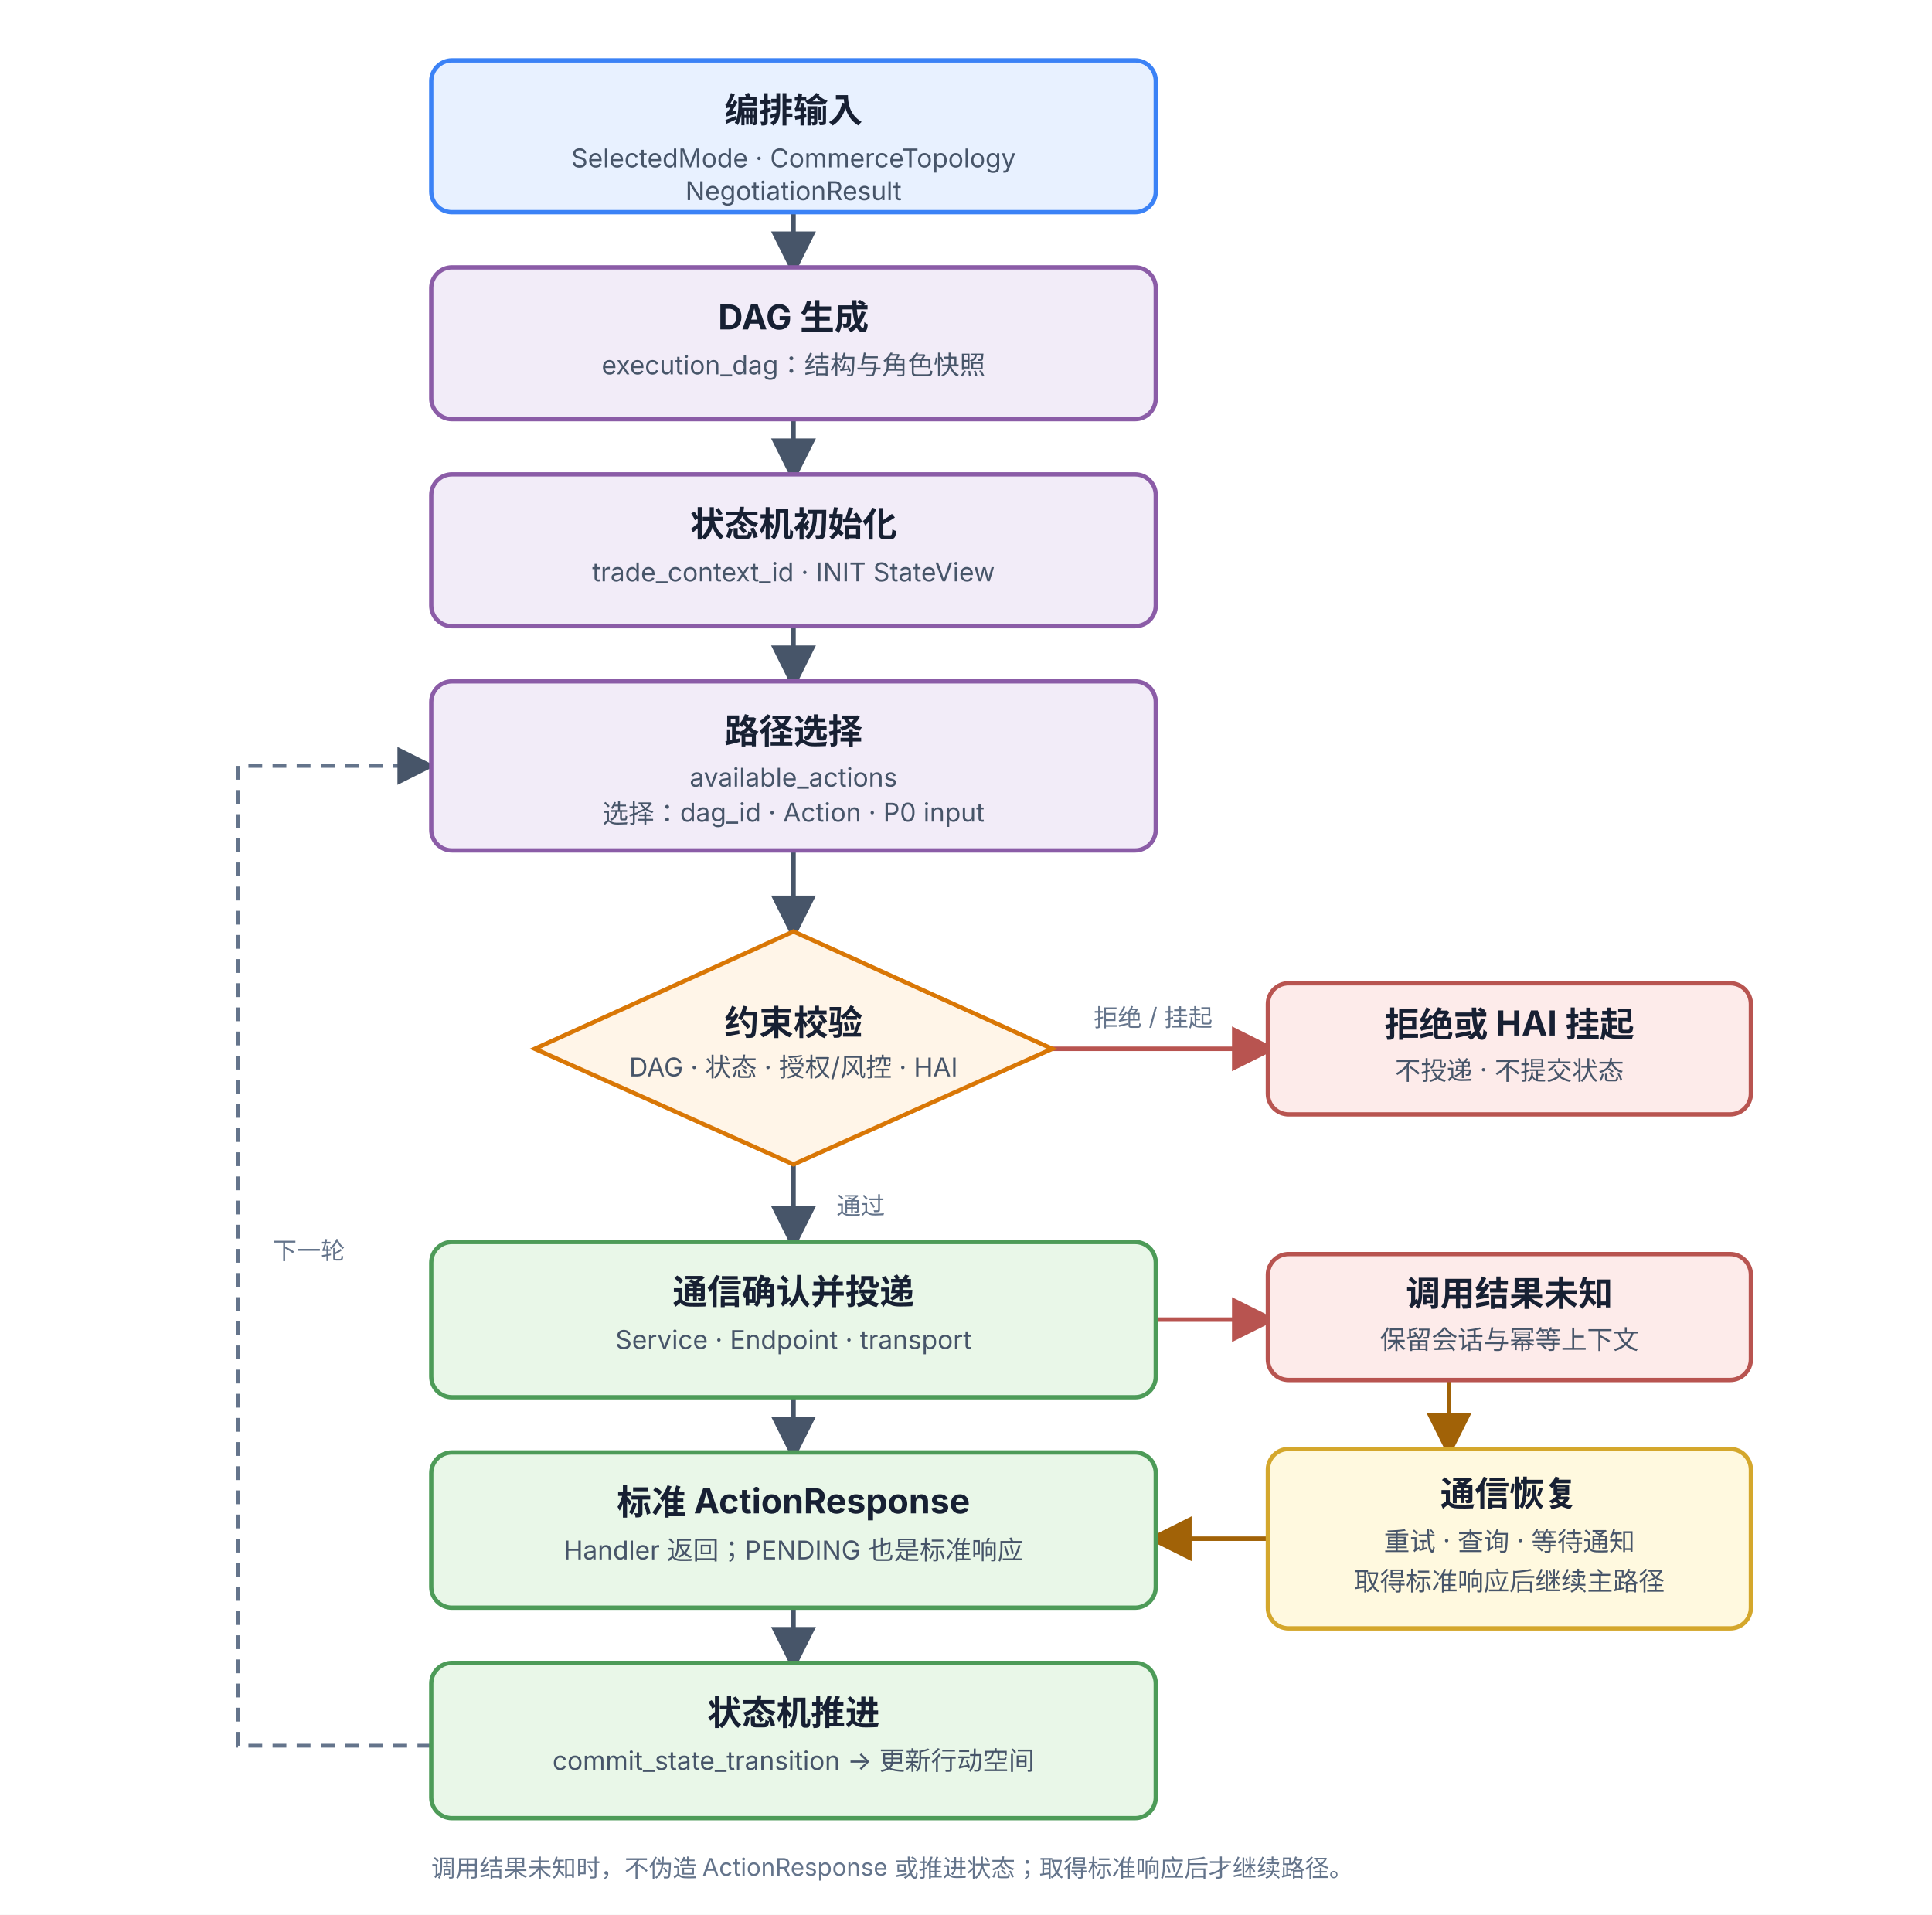
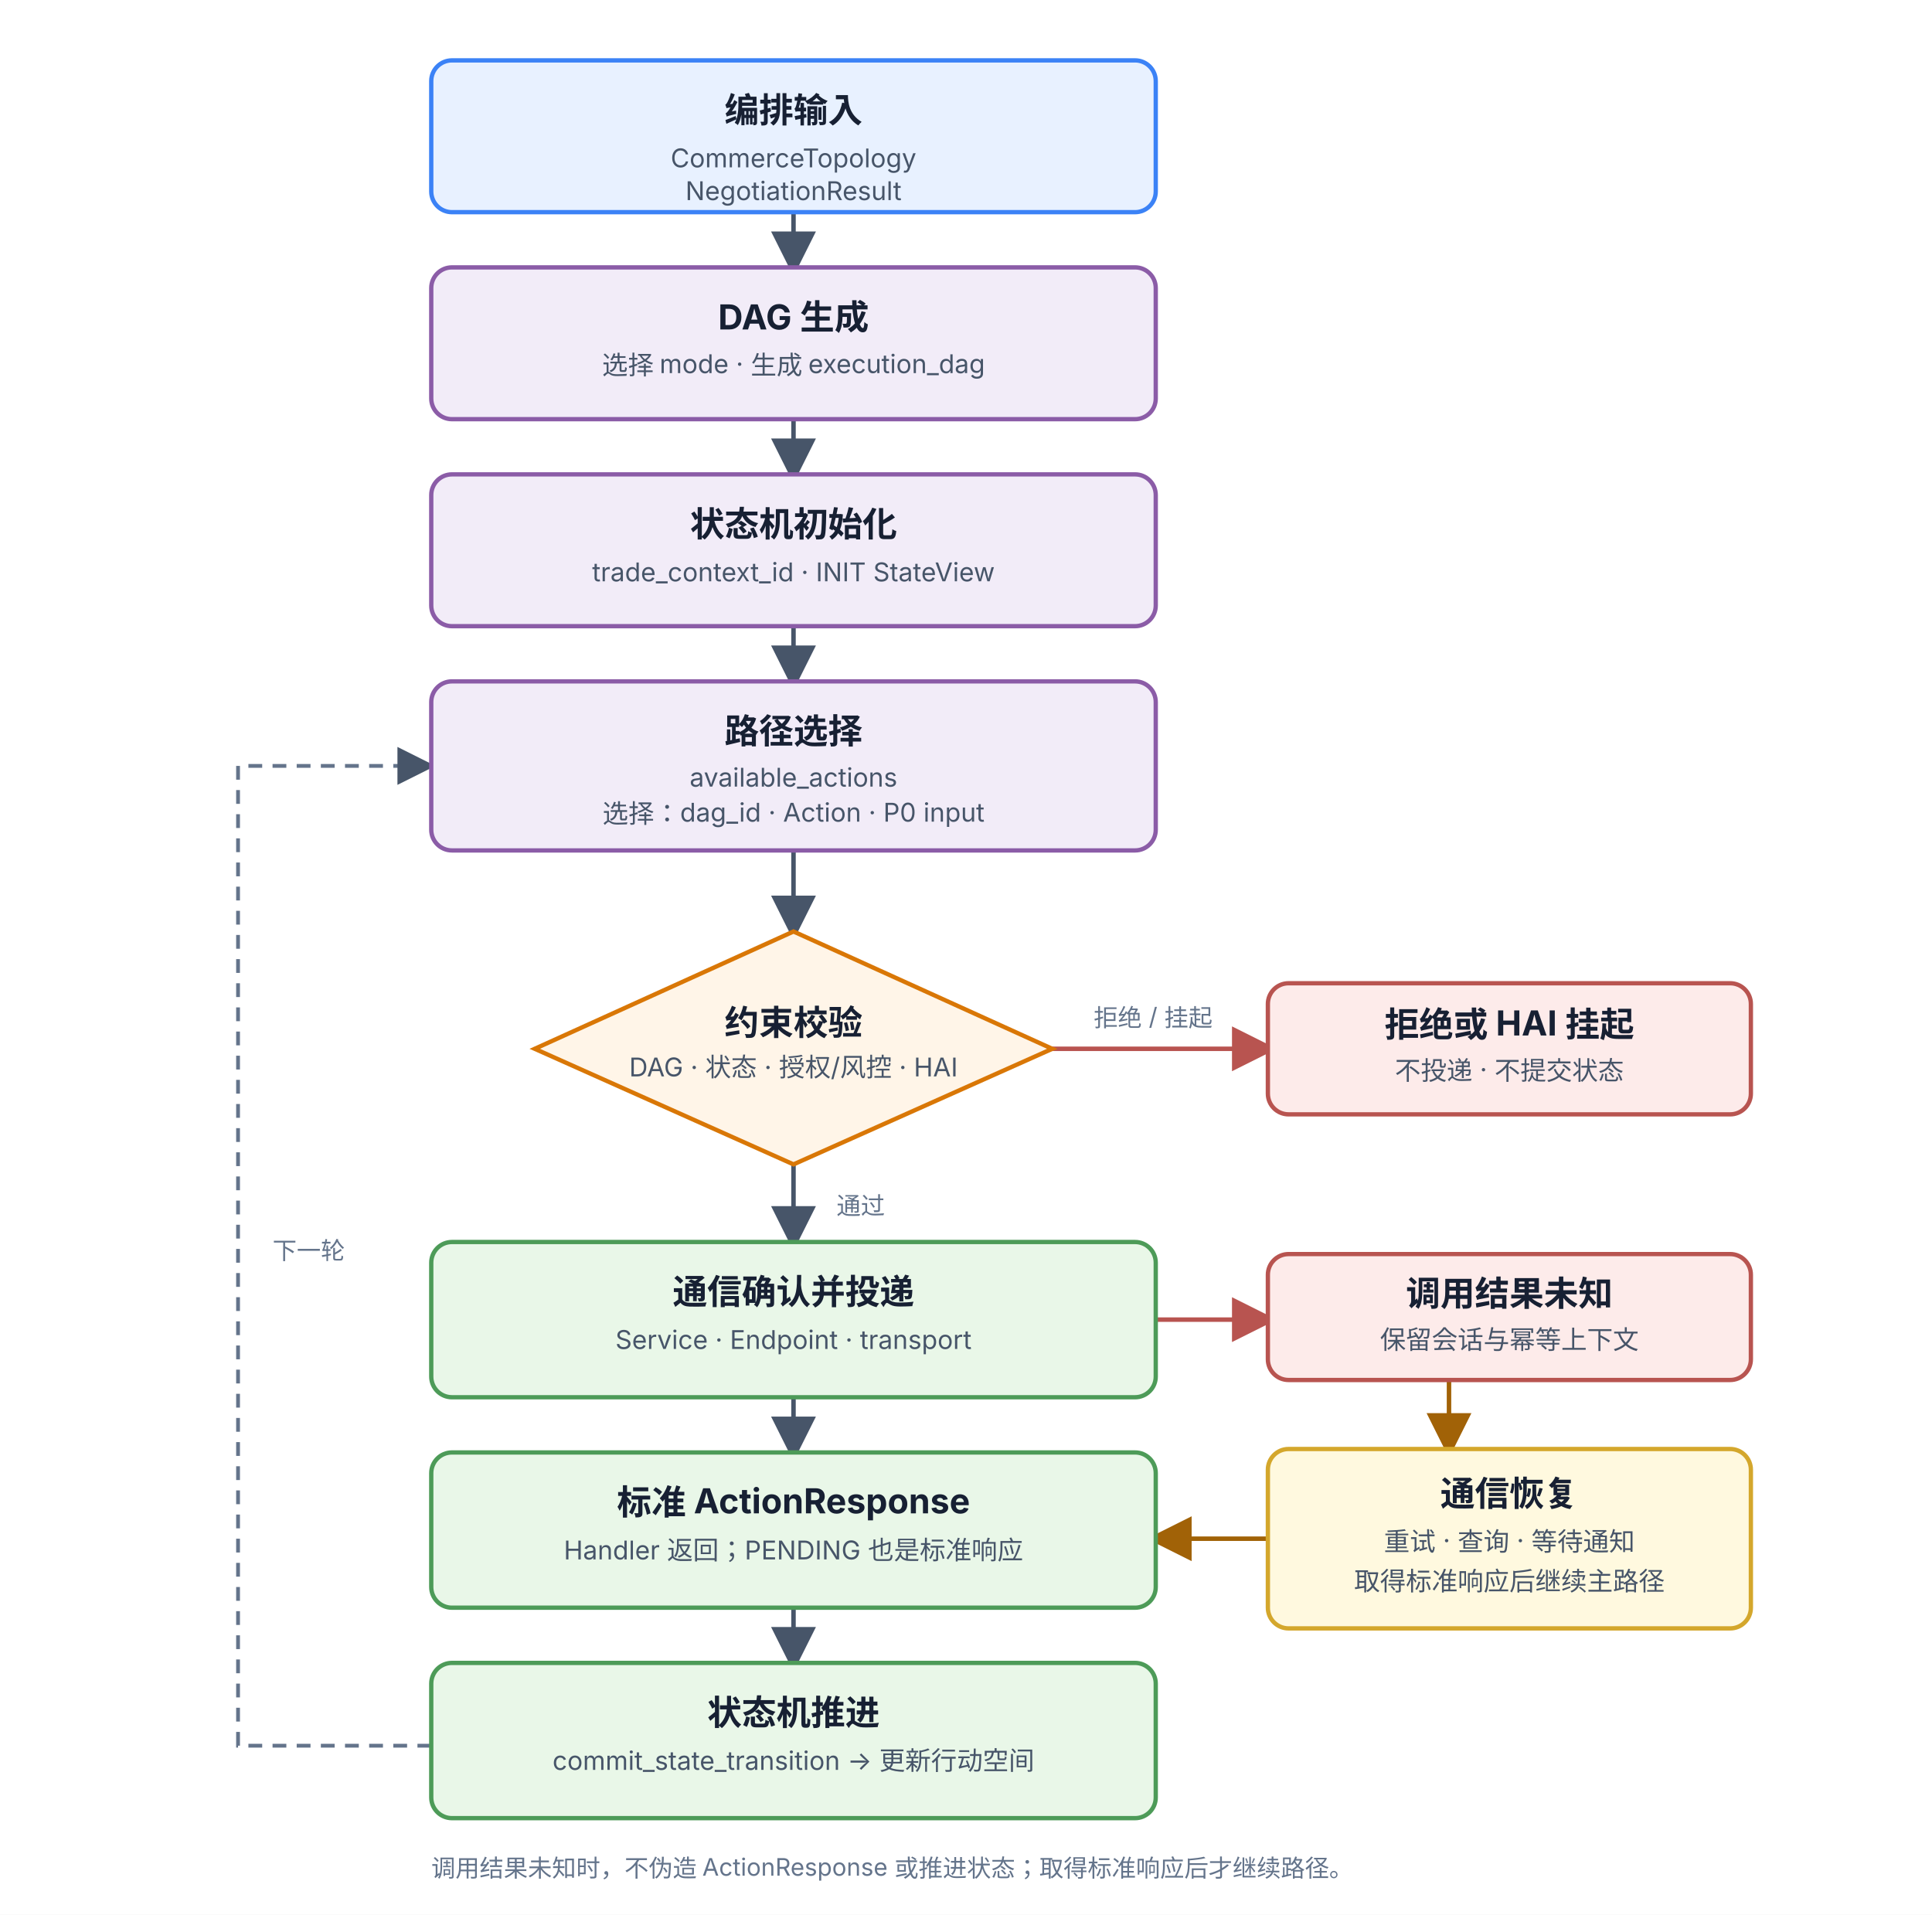
<svg xmlns="http://www.w3.org/2000/svg" width="1120" height="1110" viewBox="0 0 1120 1110" role="img" aria-labelledby="title desc">
  <defs>
    <marker id="arrow" markerWidth="10" markerHeight="10" refX="8" refY="5" orient="auto">
      <path d="M0,0 L10,5 L0,10z" fill="#475569" />
    </marker>
    <marker id="arrow-red" markerWidth="10" markerHeight="10" refX="8" refY="5" orient="auto">
      <path d="M0,0 L10,5 L0,10z" fill="#b85450" />
    </marker>
    <marker id="arrow-yellow" markerWidth="10" markerHeight="10" refX="8" refY="5" orient="auto">
      <path d="M0,0 L10,5 L0,10z" fill="#a16207" />
    </marker>
    <style>
      .node { stroke-width: 2.5; rx: 12; ry: 12; }
      .label { font-family: -apple-system,BlinkMacSystemFont,'Segoe UI','PingFang SC','Microsoft YaHei',sans-serif; fill: #172033; text-anchor: middle; font-size: 20px; font-weight: 650; }
      .sub { font-family: -apple-system,BlinkMacSystemFont,'Segoe UI','PingFang SC','Microsoft YaHei',sans-serif; fill: #475569; text-anchor: middle; font-size: 15px; }
      .edge { fill: none; stroke: #475569; stroke-width: 2.6; marker-end: url(#arrow); }
      .edge-red { fill: none; stroke: #b85450; stroke-width: 2.6; marker-end: url(#arrow-red); }
      .edge-yellow { fill: none; stroke: #a16207; stroke-width: 2.6; marker-end: url(#arrow-yellow); }
      .loop { fill: none; stroke: #64748b; stroke-width: 2.2; stroke-dasharray: 8 6; marker-end: url(#arrow); }
      .note { font-family: -apple-system,BlinkMacSystemFont,'Segoe UI','PingFang SC','Microsoft YaHei',sans-serif; fill: #64748b; font-size: 14px; }
    </style>
  </defs>
  <rect width="1120" height="1110" fill="#ffffff" />
  <path class="edge" d="M460 123V155" />
  <path class="edge" d="M460 243V275" />
  <path class="edge" d="M460 363V395" />
  <path class="edge" d="M460 493V540" />
  <path class="edge" d="M460 675V720" />
  <path class="edge" d="M460 810V842" />
  <path class="edge" d="M460 932V964" />
  <path class="edge-red" d="M610 608H735" />
  <path class="edge-red" d="M670 765H735" />
  <path class="edge-yellow" d="M840 800V840" />
  <path class="edge-yellow" d="M735 892H670" />
  <path class="loop" d="M250 1012H138V444H248" />
  <rect class="node" x="250" y="35" width="420" height="88" fill="#e8f1ff" stroke="#3b82f6" />
  <text class="label" x="460" y="71">编排输入</text>
-   <text class="sub" x="460" y="97">SelectedMode · CommerceTopology</text>
+   <text class="sub" x="460" y="97">CommerceTopology</text>
  <text class="sub" x="460" y="116">NegotiationResult</text>
  <rect class="node" x="250" y="155" width="420" height="88" fill="#f2ecf8" stroke="#8b5ca7" />
  <text class="label" x="460" y="191">DAG 生成</text>
-   <text class="sub" x="460" y="217">execution_dag：结构与角色快照</text>
+   <text class="sub" x="460" y="217">选择 mode · 生成 execution_dag</text>
  <rect class="node" x="250" y="275" width="420" height="88" fill="#f2ecf8" stroke="#8b5ca7" />
  <text class="label" x="460" y="311">状态机初始化</text>
  <text class="sub" x="460" y="337">trade_context_id · INIT StateView</text>
  <rect class="node" x="250" y="395" width="420" height="98" fill="#f2ecf8" stroke="#8b5ca7" />
  <text class="label" x="460" y="431">路径选择</text>
  <text class="sub" x="460" y="456">available_actions</text>
  <text class="sub" x="460" y="477">选择：dag_id · Action · P0 input</text>
  <polygon points="460,540 610,608 460,675 310,608" fill="#fff5e8" stroke="#d97706" stroke-width="2.5" />
  <text class="label" x="460" y="600">约束校验</text>
  <text class="sub" x="460" y="624">DAG · 状态 · 授权/风控 · HAI</text>
  <rect class="node" x="250" y="720" width="420" height="90" fill="#e9f7e8" stroke="#4d9b58" />
  <text class="label" x="460" y="756">通信确认并投递</text>
  <text class="sub" x="460" y="782">Service · Endpoint · transport</text>
  <rect class="node" x="250" y="842" width="420" height="90" fill="#e9f7e8" stroke="#4d9b58" />
  <text class="label" x="460" y="878">标准 ActionResponse</text>
  <text class="sub" x="460" y="904">Handler 返回；PENDING 也是标准响应</text>
  <rect class="node" x="250" y="964" width="420" height="90" fill="#e9f7e8" stroke="#4d9b58" />
  <text class="label" x="460" y="1000">状态机推进</text>
  <text class="sub" x="460" y="1026">commit_state_transition → 更新行动空间</text>
  <rect class="node" x="735" y="570" width="280" height="76" fill="#fdebea" stroke="#b85450" />
  <text class="label" x="875" y="601">拒绝或 HAI 挂起</text>
  <text class="sub" x="875" y="626">不投递 · 不提交状态</text>
  <rect class="node" x="735" y="727" width="280" height="73" fill="#fdebea" stroke="#b85450" />
  <text class="label" x="875" y="757">调用结果未知</text>
  <text class="sub" x="875" y="782">保留会话与幂等上下文</text>
  <rect class="node" x="735" y="840" width="280" height="104" fill="#fff9df" stroke="#d4a72c" />
  <text class="label" x="875" y="873">通信恢复</text>
  <text class="sub" x="875" y="899">重试 · 查询 · 等待通知</text>
  <text class="sub" x="875" y="922">取得标准响应后继续主路径</text>
  <text class="note" x="485" y="704">通过</text>
  <text class="note" x="634" y="595" fill="#b85450">拒绝 / 挂起</text>
  <text class="note" x="158" y="730">下一轮</text>
  <text class="note" x="250" y="1088">调用结果未知时，不伪造 ActionResponse 或推进状态；取得标准响应后才继续路径。</text>
</svg>
